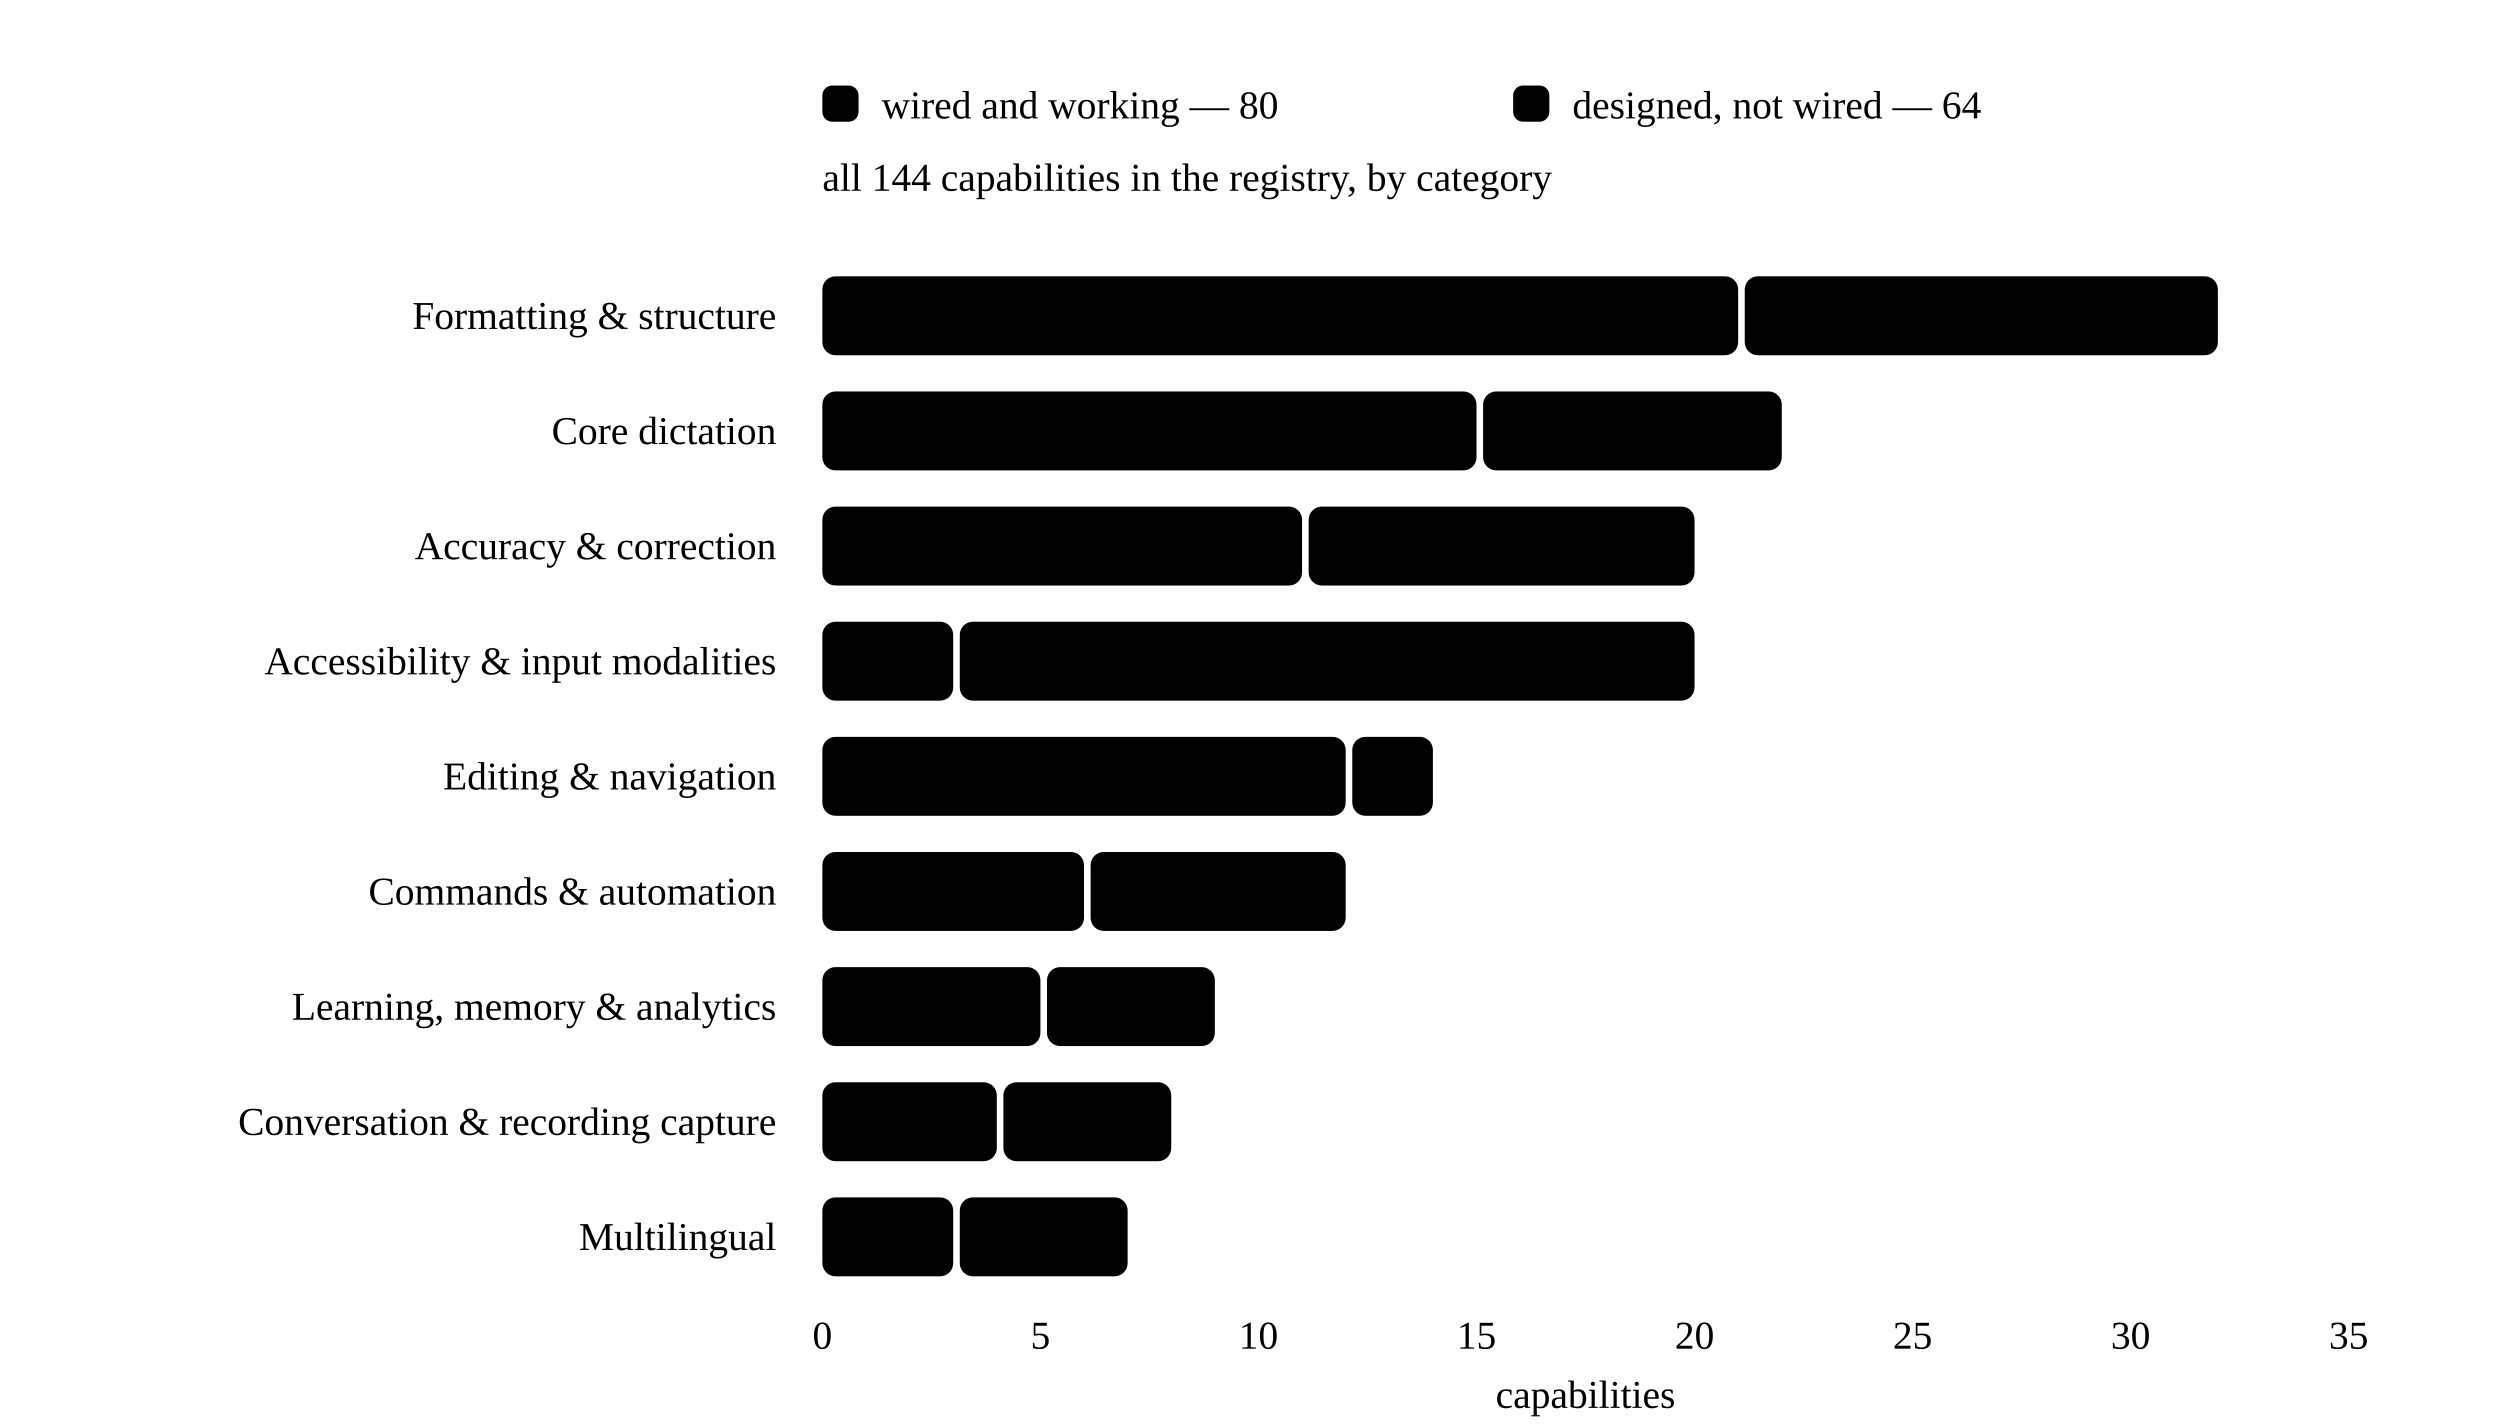
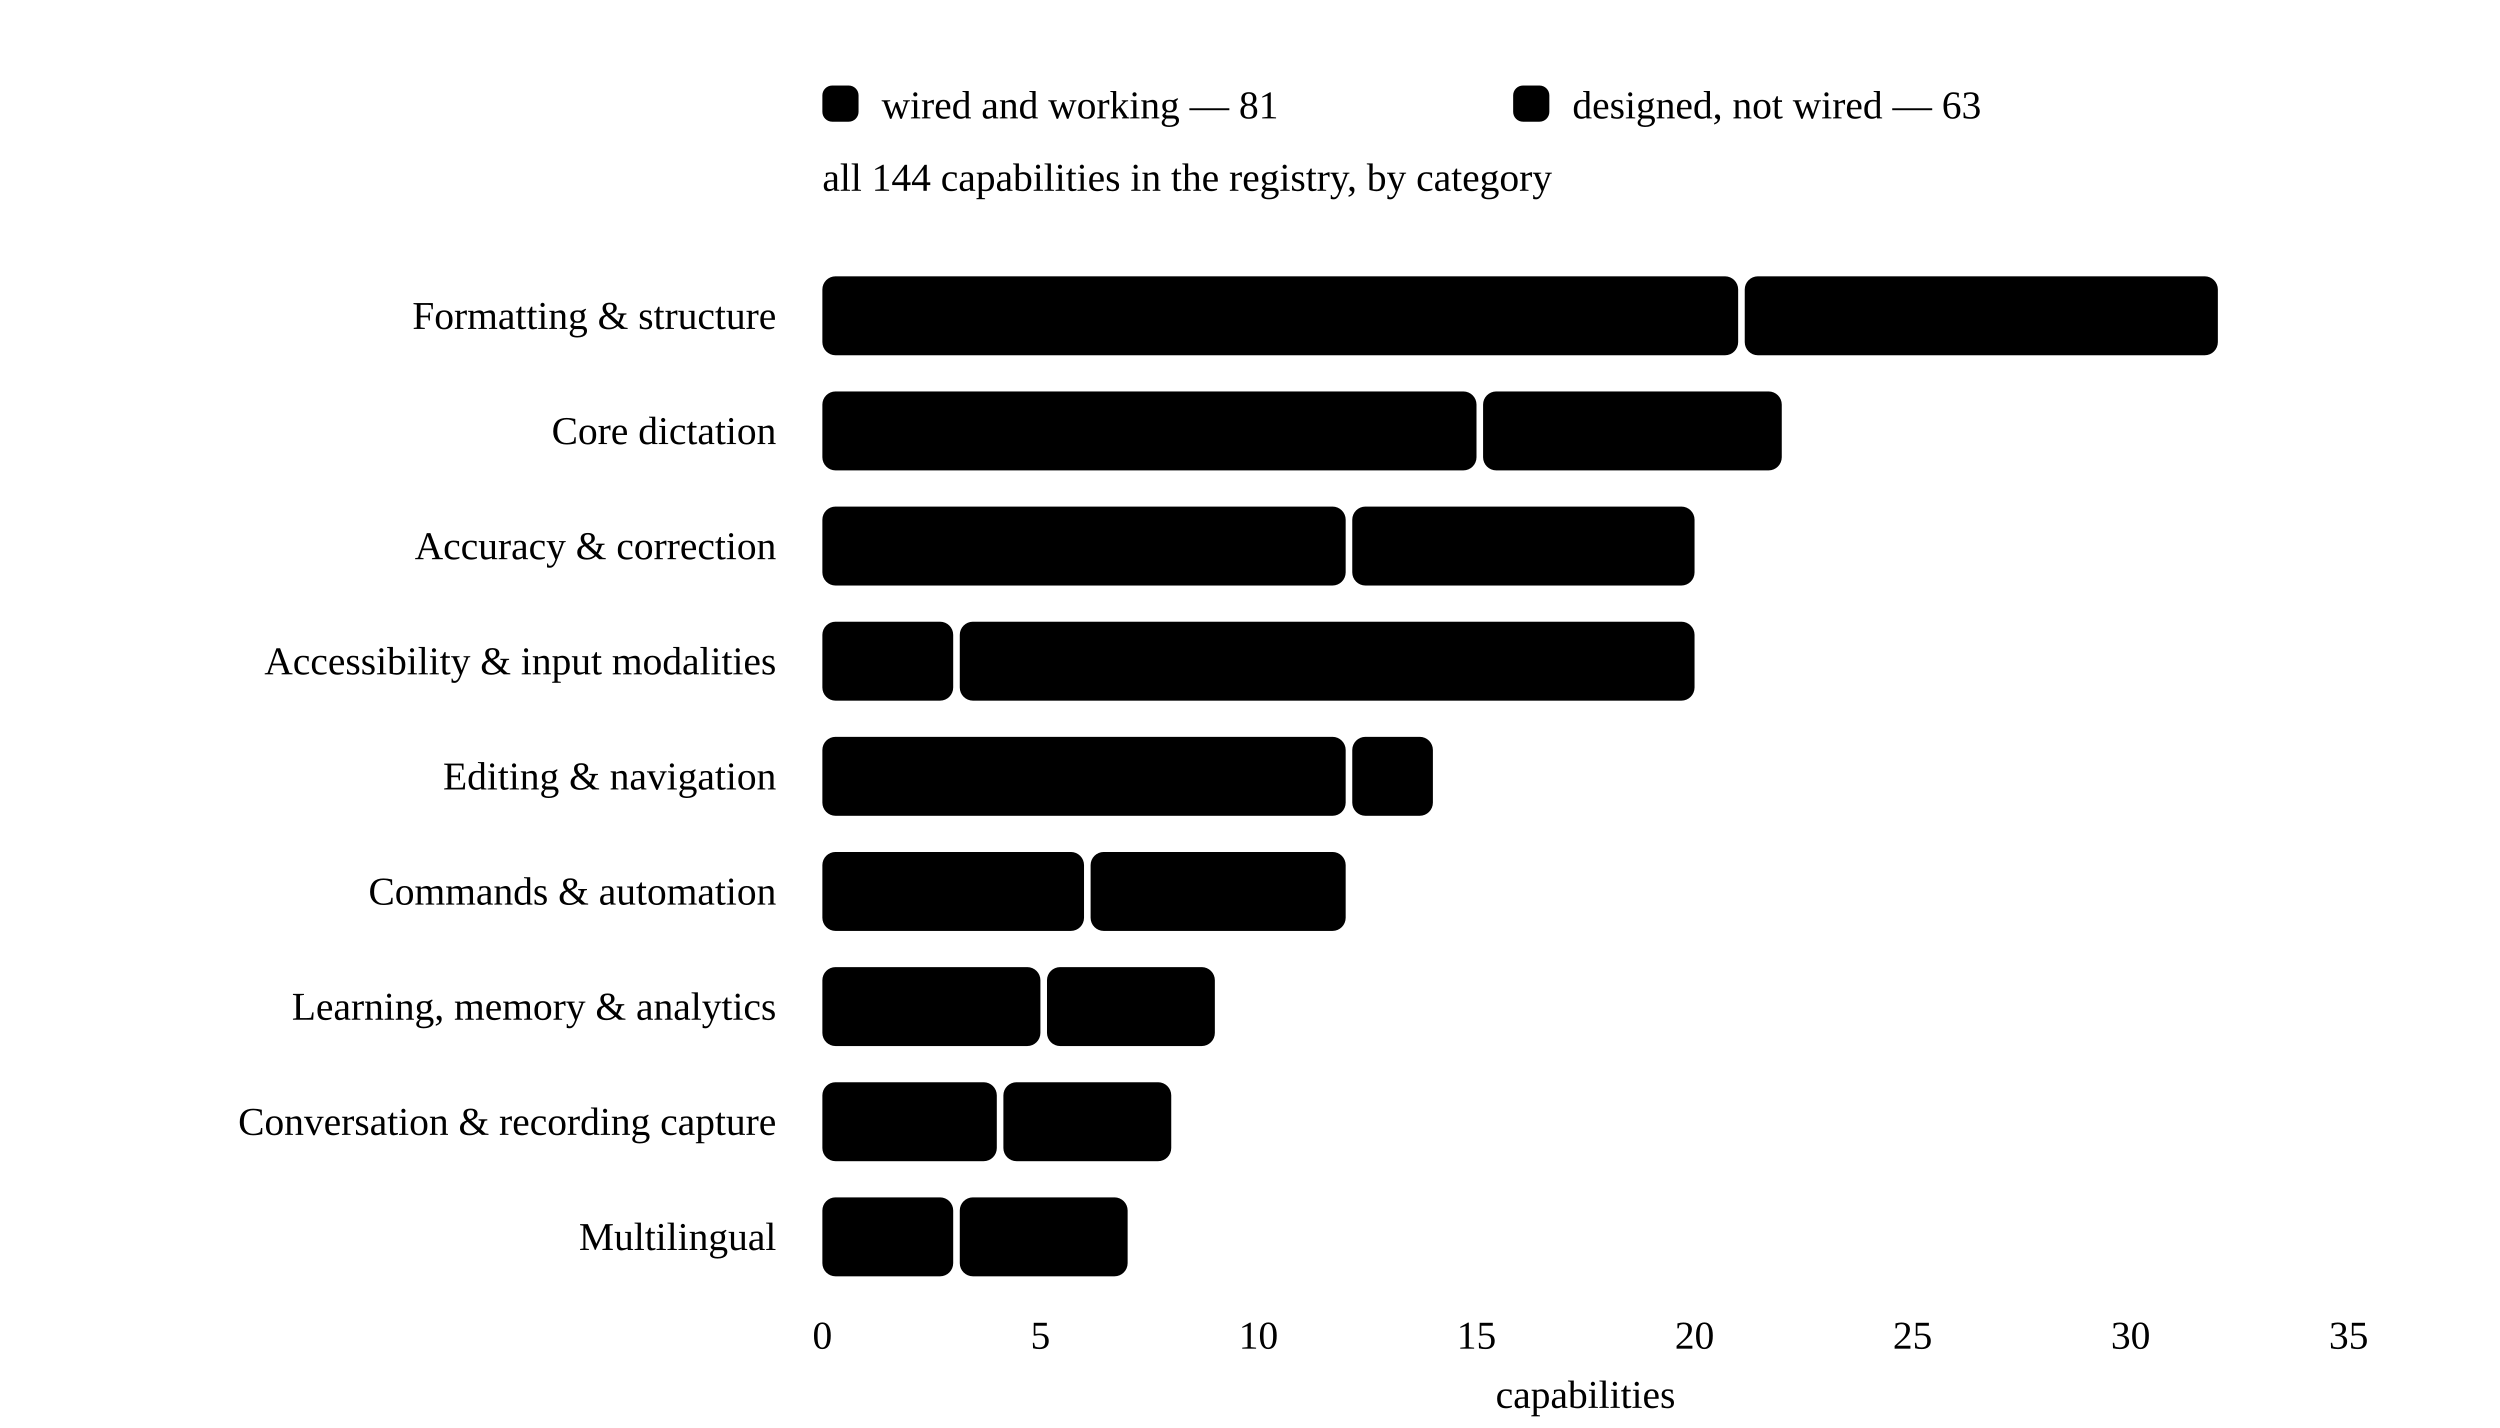
<svg xmlns="http://www.w3.org/2000/svg" class="yz-fig yz-fig--capabilities" viewBox="0 0 760 434" role="img" aria-labelledby="capabilities-t capabilities-d">
  <rect class="yz-swatch yz-bar--ship" x="250" y="26" width="11" height="11" rx="3" />
-   <text class="yz-l" x="268" y="36">wired and working — 80</text>
+   <text class="yz-l" x="268" y="36">wired and working — 81</text>
  <rect class="yz-swatch yz-bar--plan" x="460" y="26" width="11" height="11" rx="3" />
-   <text class="yz-l" x="478" y="36">designed, not wired — 64</text>
+   <text class="yz-l" x="478" y="36">designed, not wired — 63</text>
  <text class="yz-s" x="250" y="58">all 144 capabilities in the registry, by category</text>
  <path class="yz-grid" d="M 250 78 L 250 392" />
  <text class="yz-m" x="250" y="410" text-anchor="middle">0</text>
  <path class="yz-grid" d="M 316.286 78 L 316.286 392" />
  <text class="yz-m" x="316.286" y="410" text-anchor="middle">5</text>
  <path class="yz-grid" d="M 382.571 78 L 382.571 392" />
  <text class="yz-m" x="382.571" y="410" text-anchor="middle">10</text>
  <path class="yz-grid" d="M 448.857 78 L 448.857 392" />
  <text class="yz-m" x="448.857" y="410" text-anchor="middle">15</text>
  <path class="yz-grid" d="M 515.143 78 L 515.143 392" />
  <text class="yz-m" x="515.143" y="410" text-anchor="middle">20</text>
  <path class="yz-grid" d="M 581.429 78 L 581.429 392" />
  <text class="yz-m" x="581.429" y="410" text-anchor="middle">25</text>
  <path class="yz-grid" d="M 647.714 78 L 647.714 392" />
  <text class="yz-m" x="647.714" y="410" text-anchor="middle">30</text>
  <path class="yz-grid" d="M 714 78 L 714 392" />
  <text class="yz-m" x="714" y="410" text-anchor="middle">35</text>
  <text class="yz-m" x="482" y="428" text-anchor="middle">capabilities</text>
  <text class="yz-l" x="236" y="100" text-anchor="end">Formatting &amp; structure</text>
  <g class="yz-node">
    <rect class="yz-bar yz-bar--ship" x="250" y="84" width="278.4" height="24" rx="4" style="--yz-delay:0s" />
  </g>
  <g class="yz-node">
    <rect class="yz-bar yz-bar--plan" x="530.4" y="84" width="143.829" height="24" rx="4" style="--yz-delay:0s" />
  </g>
  <text class="yz-v yz-on-ship" x="520.4" y="100" text-anchor="end">21</text>
  <text class="yz-v yz-on-plan" x="666.229" y="100" text-anchor="end">11</text>
  <text class="yz-l" x="236" y="135" text-anchor="end">Core dictation</text>
  <g class="yz-node">
    <rect class="yz-bar yz-bar--ship" x="250" y="119" width="198.857" height="24" rx="4" style="--yz-delay:0.06s" />
  </g>
  <g class="yz-node">
    <rect class="yz-bar yz-bar--plan" x="450.857" y="119" width="90.8" height="24" rx="4" style="--yz-delay:0.06s" />
  </g>
  <text class="yz-v yz-on-ship" x="440.857" y="135" text-anchor="end">15</text>
  <text class="yz-v yz-on-plan" x="533.657" y="135" text-anchor="end">7</text>
  <text class="yz-l" x="236" y="170" text-anchor="end">Accuracy &amp; correction</text>
  <g class="yz-node">
-     <rect class="yz-bar yz-bar--ship" x="250" y="154" width="145.829" height="24" rx="4" style="--yz-delay:0.12s" />
+     <rect class="yz-bar yz-bar--ship" x="250" y="154" width="159.086" height="24" rx="4" style="--yz-delay:0.12s" />
  </g>
  <g class="yz-node">
-     <rect class="yz-bar yz-bar--plan" x="397.829" y="154" width="117.314" height="24" rx="4" style="--yz-delay:0.12s" />
+     <rect class="yz-bar yz-bar--plan" x="411.086" y="154" width="104.057" height="24" rx="4" style="--yz-delay:0.12s" />
  </g>
-   <text class="yz-v yz-on-ship" x="387.829" y="170" text-anchor="end">11</text>
-   <text class="yz-v yz-on-plan" x="507.143" y="170" text-anchor="end">9</text>
+   <text class="yz-v yz-on-ship" x="401.086" y="170" text-anchor="end">12</text>
+   <text class="yz-v yz-on-plan" x="507.143" y="170" text-anchor="end">8</text>
  <text class="yz-l" x="236" y="205" text-anchor="end">Accessibility &amp; input modalities</text>
  <g class="yz-node">
    <rect class="yz-bar yz-bar--ship" x="250" y="189" width="39.771" height="24" rx="4" style="--yz-delay:0.18s" />
  </g>
  <g class="yz-node">
    <rect class="yz-bar yz-bar--plan" x="291.771" y="189" width="223.371" height="24" rx="4" style="--yz-delay:0.18s" />
  </g>
  <text class="yz-v yz-on-ship" x="281.771" y="205" text-anchor="end">3</text>
  <text class="yz-v yz-on-plan" x="507.143" y="205" text-anchor="end">17</text>
  <text class="yz-l" x="236" y="240" text-anchor="end">Editing &amp; navigation</text>
  <g class="yz-node">
    <rect class="yz-bar yz-bar--ship" x="250" y="224" width="159.086" height="24" rx="4" style="--yz-delay:0.24s" />
  </g>
  <g class="yz-node">
    <rect class="yz-bar yz-bar--plan" x="411.086" y="224" width="24.514" height="24" rx="4" style="--yz-delay:0.24s" />
  </g>
  <text class="yz-v yz-on-ship" x="401.086" y="240" text-anchor="end">12</text>
  <text class="yz-v yz-on-plan" x="427.6" y="240" text-anchor="end">2</text>
  <text class="yz-l" x="236" y="275" text-anchor="end">Commands &amp; automation</text>
  <g class="yz-node">
    <rect class="yz-bar yz-bar--ship" x="250" y="259" width="79.543" height="24" rx="4" style="--yz-delay:0.3s" />
  </g>
  <g class="yz-node">
    <rect class="yz-bar yz-bar--plan" x="331.543" y="259" width="77.543" height="24" rx="4" style="--yz-delay:0.3s" />
  </g>
  <text class="yz-v yz-on-ship" x="321.543" y="275" text-anchor="end">6</text>
  <text class="yz-v yz-on-plan" x="401.086" y="275" text-anchor="end">6</text>
  <text class="yz-l" x="236" y="310" text-anchor="end">Learning, memory &amp; analytics</text>
  <g class="yz-node">
    <rect class="yz-bar yz-bar--ship" x="250" y="294" width="66.286" height="24" rx="4" style="--yz-delay:0.36s" />
  </g>
  <g class="yz-node">
    <rect class="yz-bar yz-bar--plan" x="318.286" y="294" width="51.029" height="24" rx="4" style="--yz-delay:0.36s" />
  </g>
  <text class="yz-v yz-on-ship" x="308.286" y="310" text-anchor="end">5</text>
  <text class="yz-v yz-on-plan" x="361.314" y="310" text-anchor="end">4</text>
  <text class="yz-l" x="236" y="345" text-anchor="end">Conversation &amp; recording capture</text>
  <g class="yz-node">
    <rect class="yz-bar yz-bar--ship" x="250" y="329" width="53.029" height="24" rx="4" style="--yz-delay:0.42s" />
  </g>
  <g class="yz-node">
    <rect class="yz-bar yz-bar--plan" x="305.029" y="329" width="51.029" height="24" rx="4" style="--yz-delay:0.42s" />
  </g>
  <text class="yz-v yz-on-ship" x="295.029" y="345" text-anchor="end">4</text>
  <text class="yz-v yz-on-plan" x="348.057" y="345" text-anchor="end">4</text>
  <text class="yz-l" x="236" y="380" text-anchor="end">Multilingual</text>
  <g class="yz-node">
    <rect class="yz-bar yz-bar--ship" x="250" y="364" width="39.771" height="24" rx="4" style="--yz-delay:0.48s" />
  </g>
  <g class="yz-node">
    <rect class="yz-bar yz-bar--plan" x="291.771" y="364" width="51.029" height="24" rx="4" style="--yz-delay:0.48s" />
  </g>
  <text class="yz-v yz-on-ship" x="281.771" y="380" text-anchor="end">3</text>
  <text class="yz-v yz-on-plan" x="334.8" y="380" text-anchor="end">4</text>
</svg>
